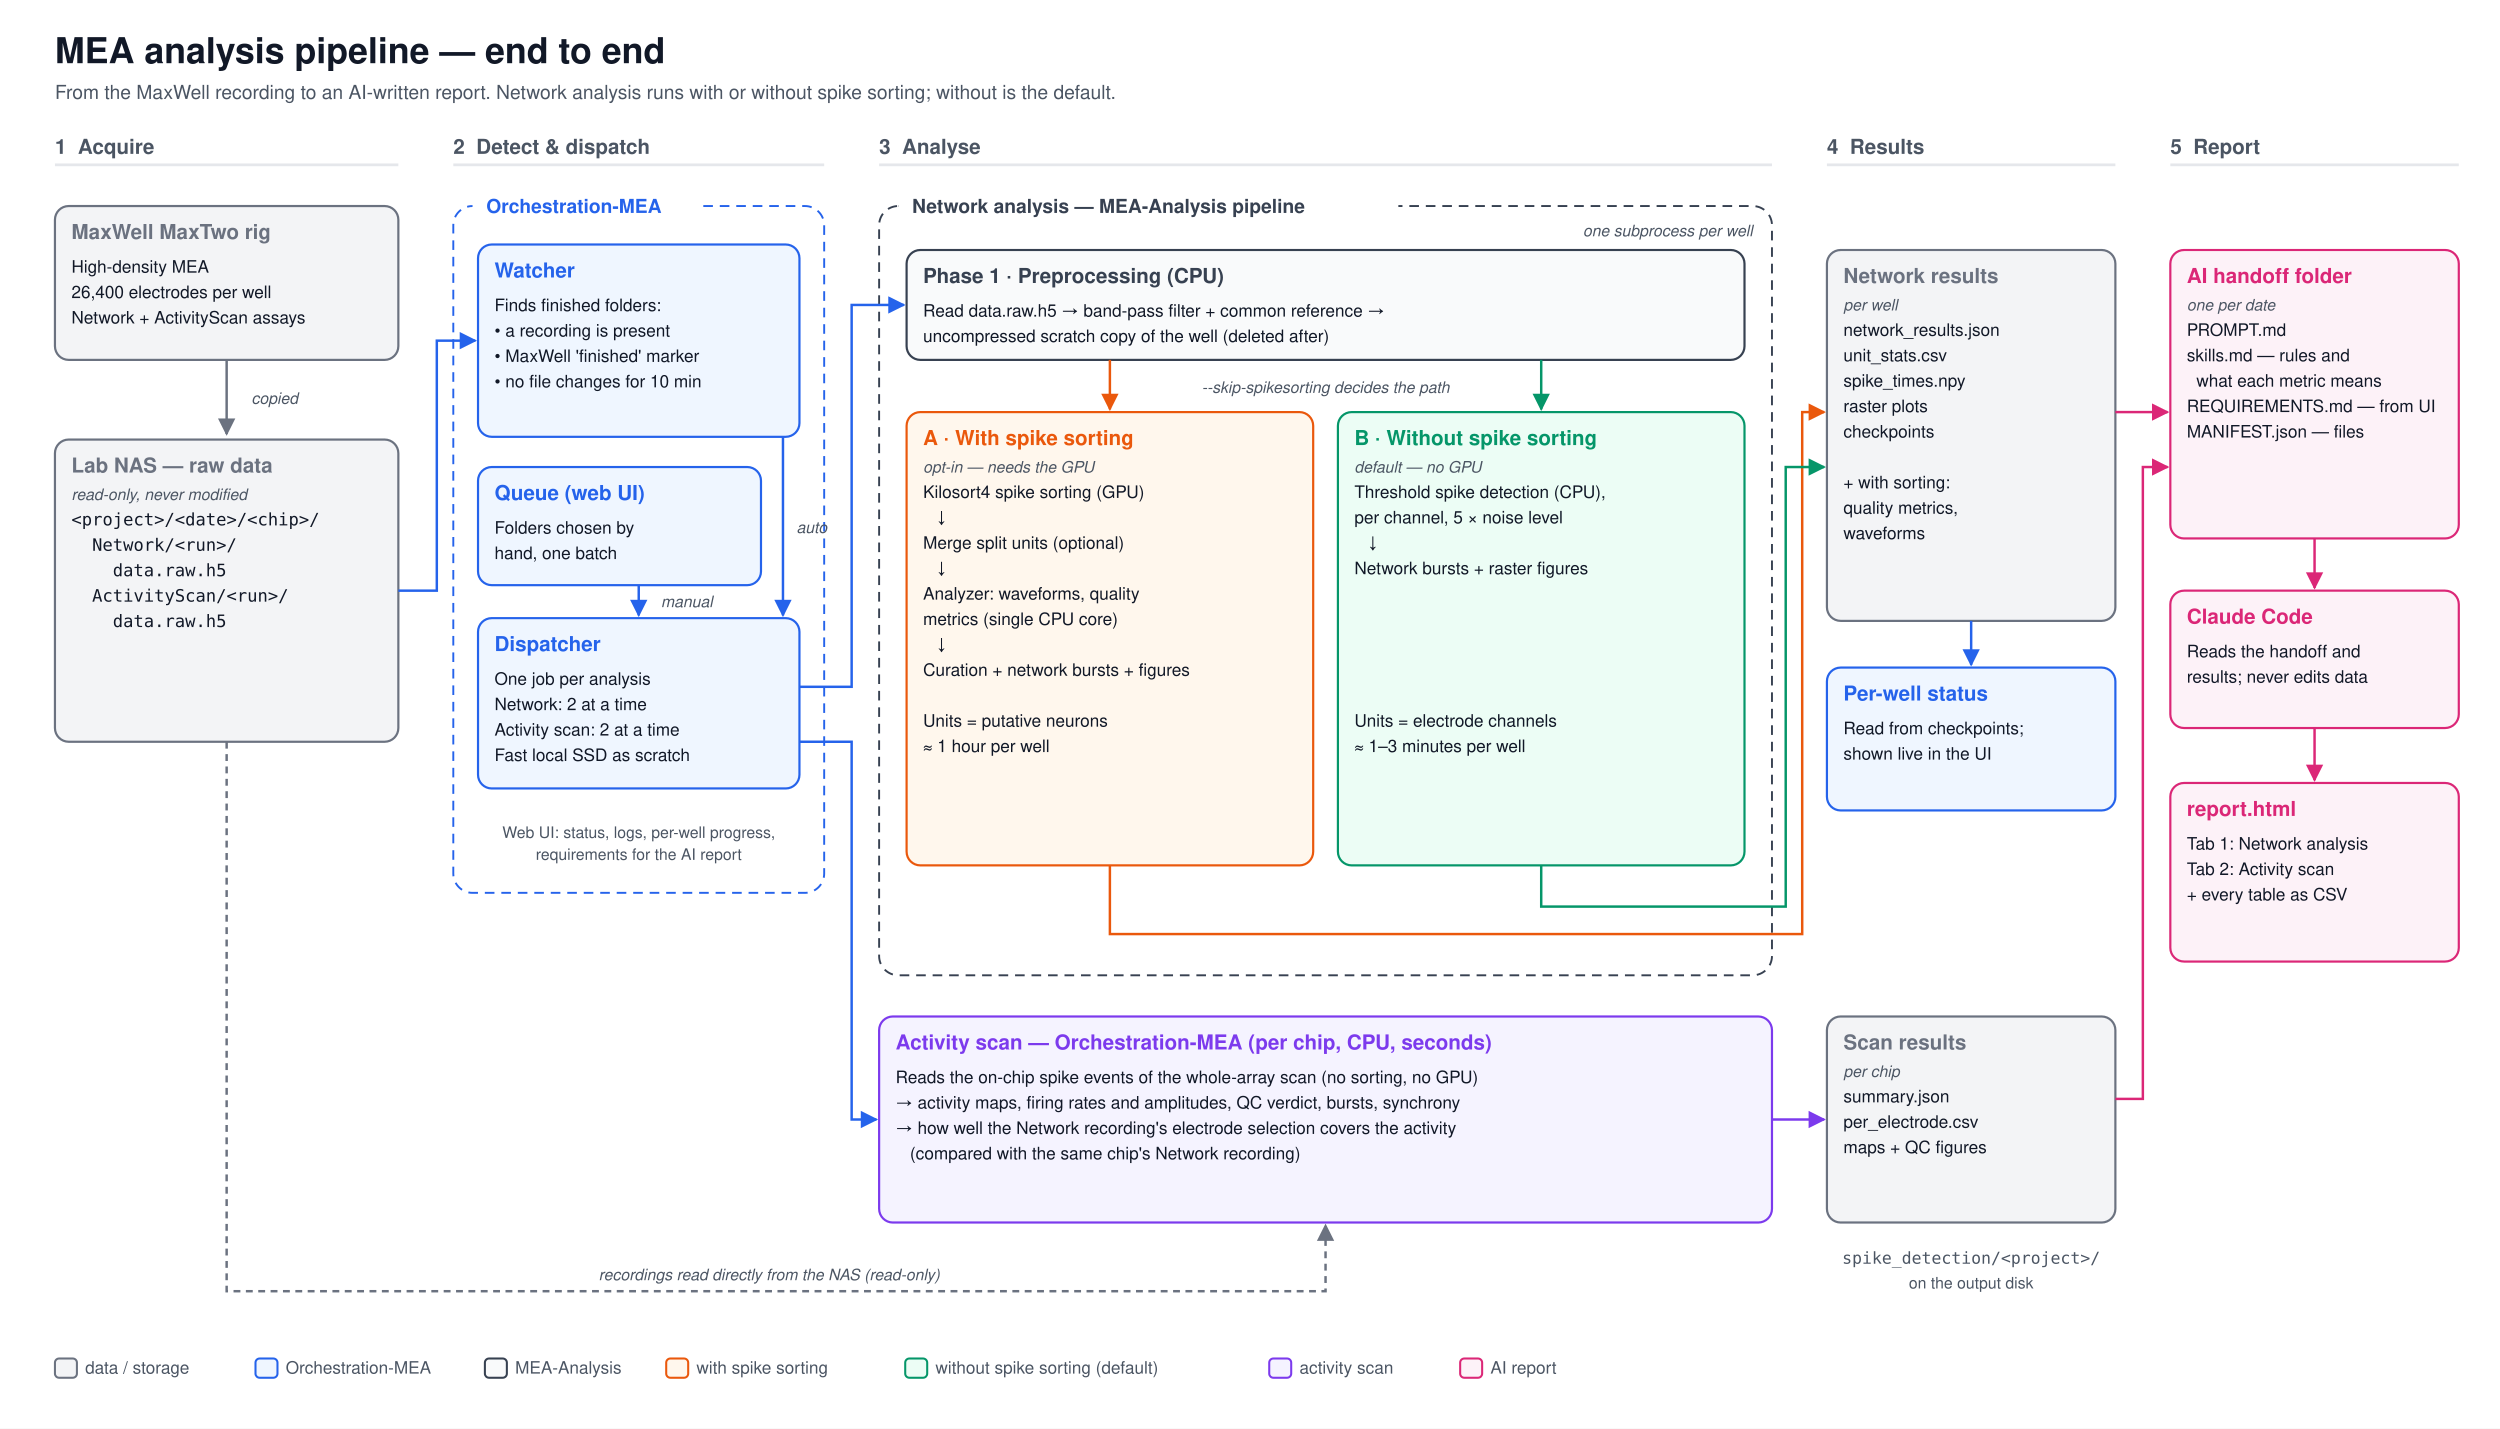
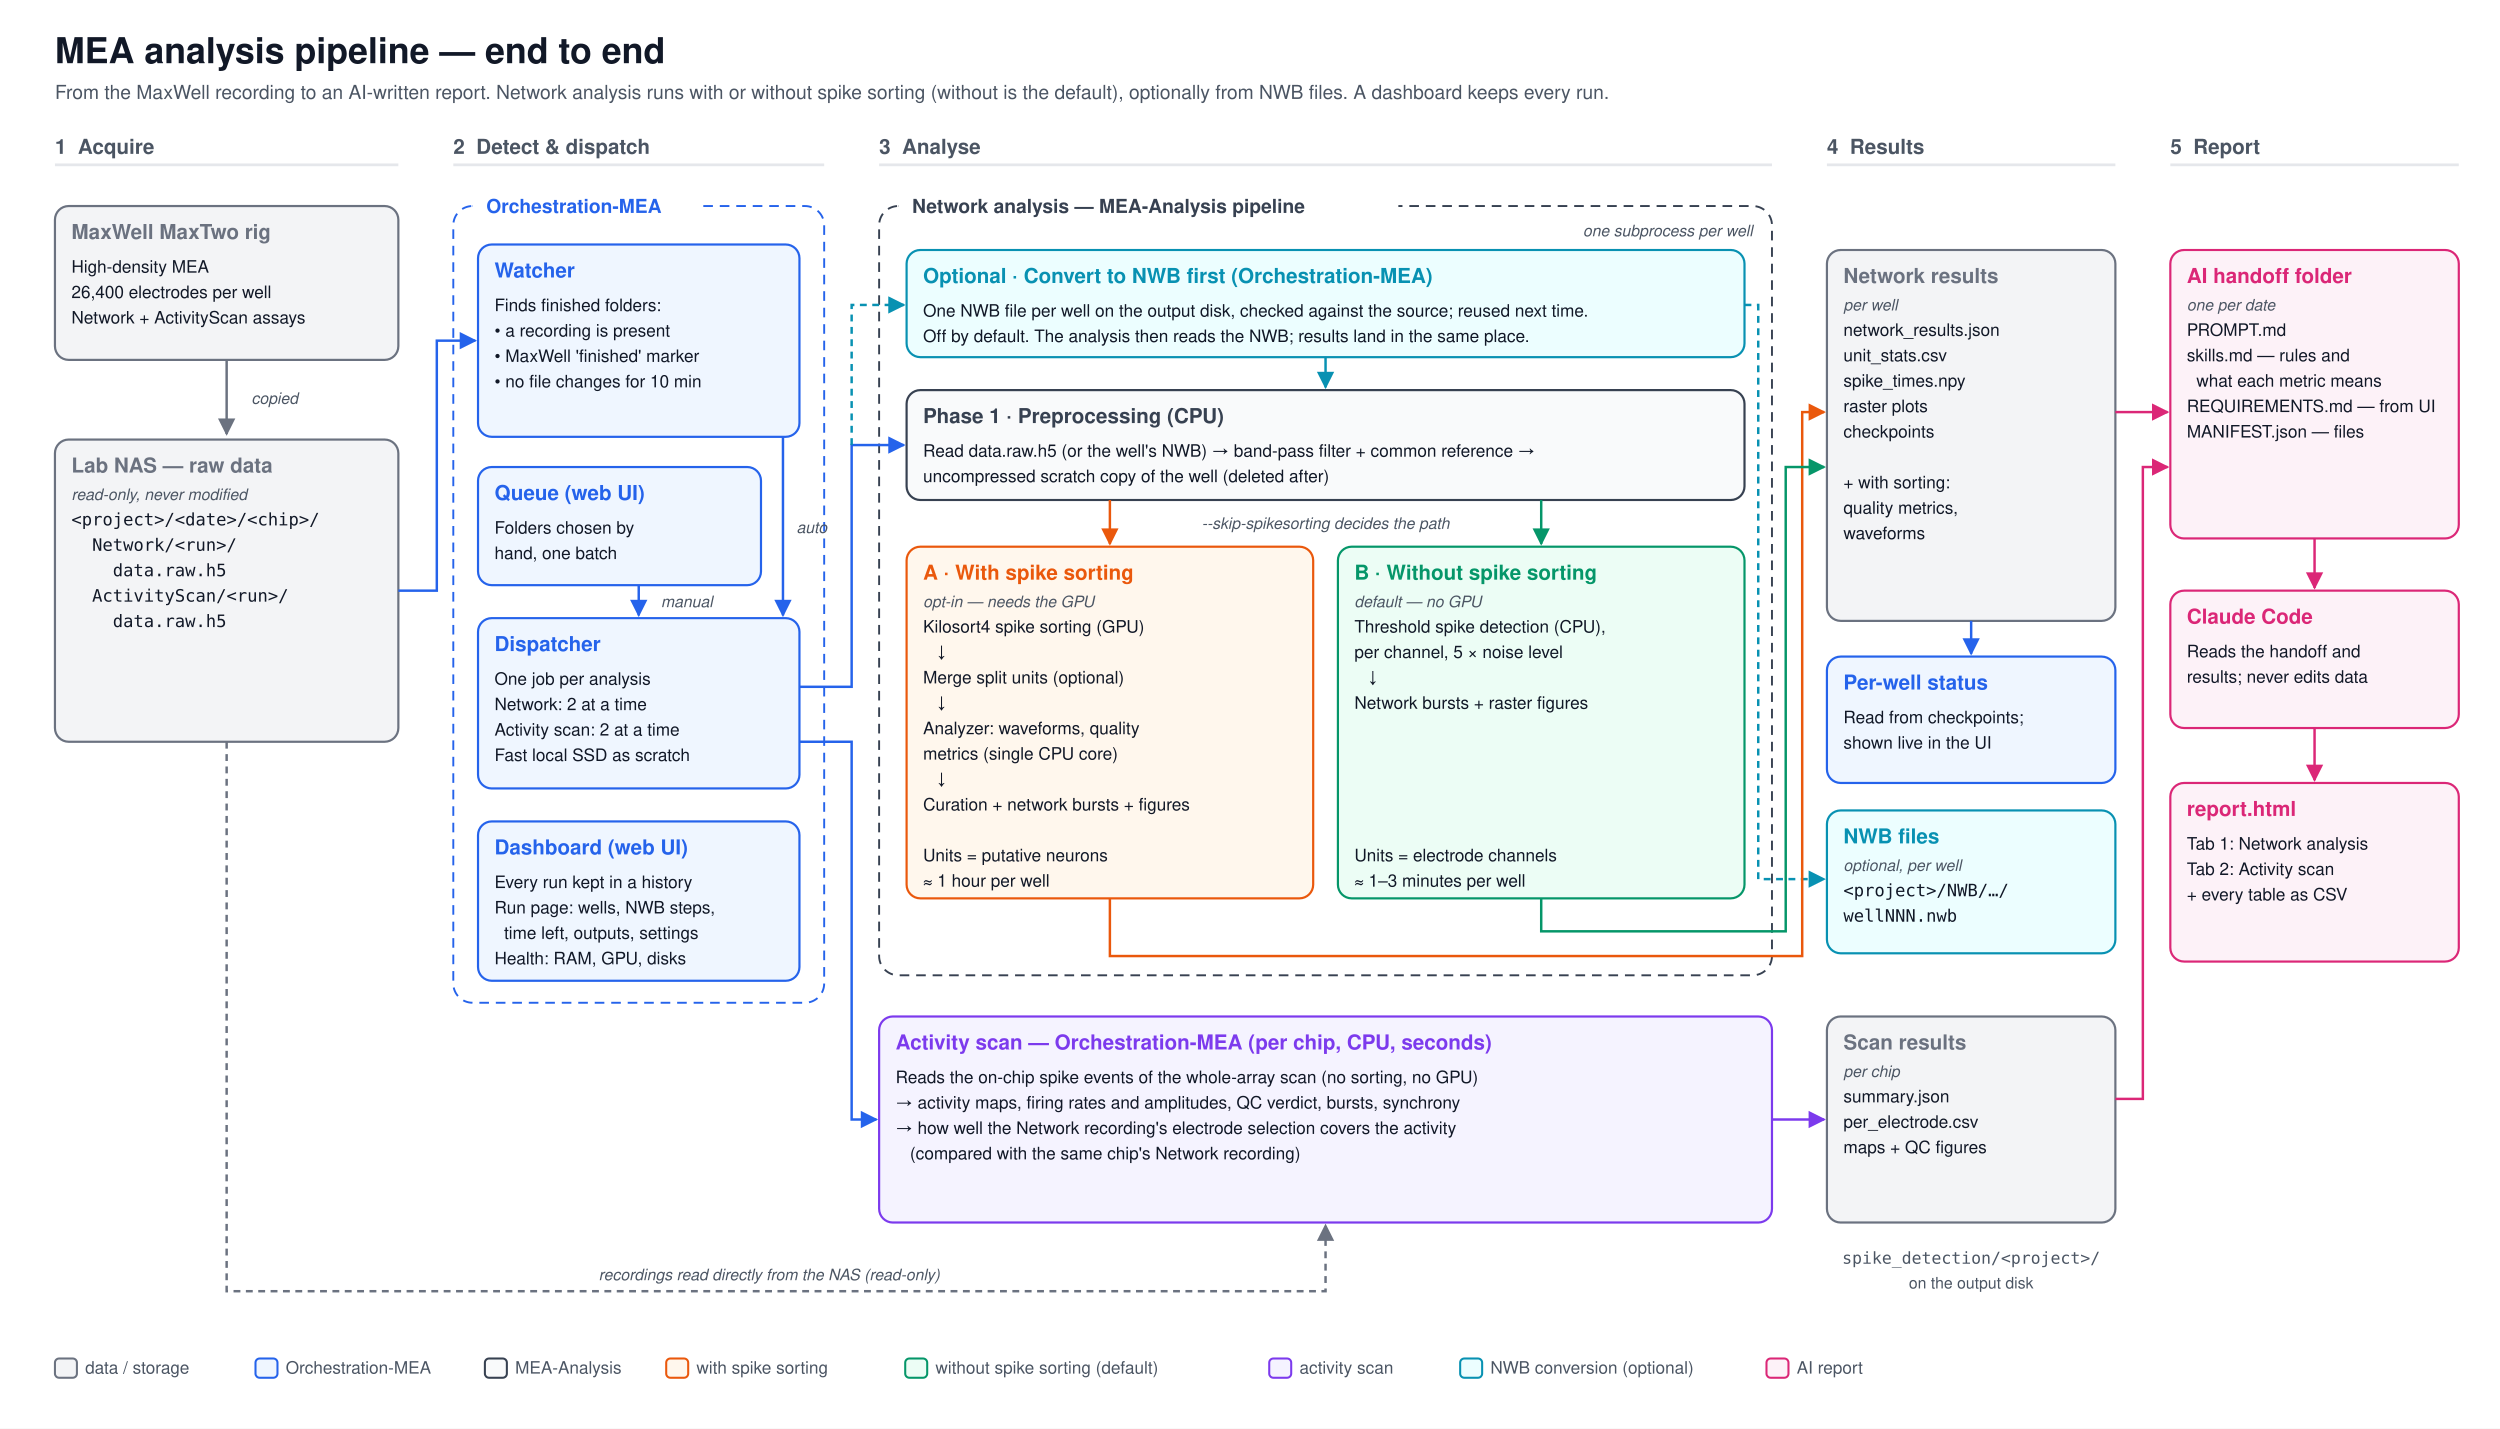
<svg xmlns="http://www.w3.org/2000/svg" width="1820" height="1040" viewBox="0 0 1820 1040">
  <defs>
    <marker id="a-059669" viewBox="0 0 10 10" refX="9" refY="5" markerWidth="7" markerHeight="7" orient="auto-start-reverse">
      <path d="M 0 0 L 10 5 L 0 10 z" fill="#059669" />
    </marker>
+     <marker id="a-0891b2" viewBox="0 0 10 10" refX="9" refY="5" markerWidth="7" markerHeight="7" orient="auto-start-reverse">
+       <path d="M 0 0 L 10 5 L 0 10 z" fill="#0891b2" />
+     </marker>
    <marker id="a-2563eb" viewBox="0 0 10 10" refX="9" refY="5" markerWidth="7" markerHeight="7" orient="auto-start-reverse">
      <path d="M 0 0 L 10 5 L 0 10 z" fill="#2563eb" />
    </marker>
    <marker id="a-6b7280" viewBox="0 0 10 10" refX="9" refY="5" markerWidth="7" markerHeight="7" orient="auto-start-reverse">
      <path d="M 0 0 L 10 5 L 0 10 z" fill="#6b7280" />
    </marker>
    <marker id="a-7c3aed" viewBox="0 0 10 10" refX="9" refY="5" markerWidth="7" markerHeight="7" orient="auto-start-reverse">
      <path d="M 0 0 L 10 5 L 0 10 z" fill="#7c3aed" />
    </marker>
    <marker id="a-db2777" viewBox="0 0 10 10" refX="9" refY="5" markerWidth="7" markerHeight="7" orient="auto-start-reverse">
      <path d="M 0 0 L 10 5 L 0 10 z" fill="#db2777" />
    </marker>
    <marker id="a-ea580c" viewBox="0 0 10 10" refX="9" refY="5" markerWidth="7" markerHeight="7" orient="auto-start-reverse">
      <path d="M 0 0 L 10 5 L 0 10 z" fill="#ea580c" />
    </marker>
  </defs>
  <rect width="100%" height="100%" fill="#ffffff" />
  <text xml:space="preserve" x="40" y="46" font-family="Helvetica, Arial, 'DejaVu Sans', sans-serif" font-size="26" font-weight="700" fill="#111827" text-anchor="start">MEA analysis pipeline — end to end</text>
-   <text xml:space="preserve" x="40" y="72" font-family="Helvetica, Arial, 'DejaVu Sans', sans-serif" font-size="14" font-weight="400" fill="#4b5563" text-anchor="start">From the MaxWell recording to an AI-written report. Network analysis runs with or without spike sorting; without is the default.</text>
+   <text xml:space="preserve" x="40" y="72" font-family="Helvetica, Arial, 'DejaVu Sans', sans-serif" font-size="14" font-weight="400" fill="#4b5563" text-anchor="start">From the MaxWell recording to an AI-written report. Network analysis runs with or without spike sorting (without is the default), optionally from NWB files. A dashboard keeps every run.</text>
  <text xml:space="preserve" x="40" y="112" font-family="Helvetica, Arial, 'DejaVu Sans', sans-serif" font-size="15" font-weight="700" fill="#4b5563" text-anchor="start">1  Acquire</text>
  <line x1="40" y1="120" x2="290" y2="120" stroke="#e5e7eb" stroke-width="2" />
  <text xml:space="preserve" x="330" y="112" font-family="Helvetica, Arial, 'DejaVu Sans', sans-serif" font-size="15" font-weight="700" fill="#4b5563" text-anchor="start">2  Detect &amp; dispatch</text>
  <line x1="330" y1="120" x2="600" y2="120" stroke="#e5e7eb" stroke-width="2" />
  <text xml:space="preserve" x="640" y="112" font-family="Helvetica, Arial, 'DejaVu Sans', sans-serif" font-size="15" font-weight="700" fill="#4b5563" text-anchor="start">3  Analyse</text>
  <line x1="640" y1="120" x2="1290" y2="120" stroke="#e5e7eb" stroke-width="2" />
  <text xml:space="preserve" x="1330" y="112" font-family="Helvetica, Arial, 'DejaVu Sans', sans-serif" font-size="15" font-weight="700" fill="#4b5563" text-anchor="start">4  Results</text>
  <line x1="1330" y1="120" x2="1540" y2="120" stroke="#e5e7eb" stroke-width="2" />
  <text xml:space="preserve" x="1580" y="112" font-family="Helvetica, Arial, 'DejaVu Sans', sans-serif" font-size="15" font-weight="700" fill="#4b5563" text-anchor="start">5  Report</text>
  <line x1="1580" y1="120" x2="1790" y2="120" stroke="#e5e7eb" stroke-width="2" />
  <rect x="40" y="150" width="250" height="112" rx="10" fill="#f3f4f6" stroke="#6b7280" stroke-width="1.6" />
  <text xml:space="preserve" x="52" y="174" font-family="Helvetica, Arial, 'DejaVu Sans', sans-serif" font-size="15" font-weight="700" fill="#6b7280" text-anchor="start">MaxWell MaxTwo rig</text>
  <text xml:space="preserve" x="52" y="198.5" font-family="Helvetica, Arial, 'DejaVu Sans', sans-serif" font-size="12.5" font-weight="400" fill="#111827" text-anchor="start">High-density MEA</text>
  <text xml:space="preserve" x="52" y="217.0" font-family="Helvetica, Arial, 'DejaVu Sans', sans-serif" font-size="12.5" font-weight="400" fill="#111827" text-anchor="start">26,400 electrodes per well</text>
  <text xml:space="preserve" x="52" y="235.5" font-family="Helvetica, Arial, 'DejaVu Sans', sans-serif" font-size="12.5" font-weight="400" fill="#111827" text-anchor="start">Network + ActivityScan assays</text>
  <rect x="40" y="320" width="250" height="220" rx="10" fill="#f3f4f6" stroke="#6b7280" stroke-width="1.6" />
  <text xml:space="preserve" x="52" y="344" font-family="Helvetica, Arial, 'DejaVu Sans', sans-serif" font-size="15" font-weight="700" fill="#6b7280" text-anchor="start">Lab NAS — raw data</text>
  <text xml:space="preserve" x="52" y="364" font-family="Helvetica, Arial, 'DejaVu Sans', sans-serif" font-size="11.5" font-weight="400" fill="#4b5563" text-anchor="start" font-style="italic">read-only, never modified</text>
  <text xml:space="preserve" x="52" y="382.5" font-family="'DejaVu Sans Mono', Menlo, Consolas, monospace" font-size="12.5" font-weight="400" fill="#111827" text-anchor="start">&lt;project&gt;/&lt;date&gt;/&lt;chip&gt;/</text>
  <text xml:space="preserve" x="52" y="401.0" font-family="'DejaVu Sans Mono', Menlo, Consolas, monospace" font-size="12.5" font-weight="400" fill="#111827" text-anchor="start">  Network/&lt;run&gt;/</text>
  <text xml:space="preserve" x="52" y="419.5" font-family="'DejaVu Sans Mono', Menlo, Consolas, monospace" font-size="12.5" font-weight="400" fill="#111827" text-anchor="start">    data.raw.h5</text>
  <text xml:space="preserve" x="52" y="438.0" font-family="'DejaVu Sans Mono', Menlo, Consolas, monospace" font-size="12.5" font-weight="400" fill="#111827" text-anchor="start">  ActivityScan/&lt;run&gt;/</text>
  <text xml:space="preserve" x="52" y="456.5" font-family="'DejaVu Sans Mono', Menlo, Consolas, monospace" font-size="12.5" font-weight="400" fill="#111827" text-anchor="start">    data.raw.h5</text>
  <path d="M 165 262 L 165 316" fill="none" stroke="#6b7280" stroke-width="1.8" marker-end="url(#a-6b7280)" />
  <text xml:space="preserve" x="200" y="294" font-family="Helvetica, Arial, 'DejaVu Sans', sans-serif" font-size="11.5" font-weight="400" fill="#4b5563" text-anchor="middle" font-style="italic">copied</text>
-   <rect x="330" y="150" width="270" height="500" rx="14" fill="none" stroke="#2563eb" stroke-width="1.4" stroke-dasharray="7 5" />
+   <rect x="330" y="150" width="270" height="580" rx="14" fill="none" stroke="#2563eb" stroke-width="1.4" stroke-dasharray="7 5" />
  <rect x="344" y="139" width="166.2" height="22" rx="6" fill="#ffffff" />
  <text xml:space="preserve" x="354" y="155" font-family="Helvetica, Arial, 'DejaVu Sans', sans-serif" font-size="14" font-weight="700" fill="#2563eb" text-anchor="start">Orchestration-MEA</text>
  <rect x="348" y="178" width="234" height="140" rx="10" fill="#eff6ff" stroke="#2563eb" stroke-width="1.6" />
  <text xml:space="preserve" x="360" y="202" font-family="Helvetica, Arial, 'DejaVu Sans', sans-serif" font-size="15" font-weight="700" fill="#2563eb" text-anchor="start">Watcher</text>
  <text xml:space="preserve" x="360" y="226.5" font-family="Helvetica, Arial, 'DejaVu Sans', sans-serif" font-size="12.5" font-weight="400" fill="#111827" text-anchor="start">Finds finished folders:</text>
  <text xml:space="preserve" x="360" y="245.0" font-family="Helvetica, Arial, 'DejaVu Sans', sans-serif" font-size="12.5" font-weight="400" fill="#111827" text-anchor="start">• a recording is present</text>
  <text xml:space="preserve" x="360" y="263.5" font-family="Helvetica, Arial, 'DejaVu Sans', sans-serif" font-size="12.5" font-weight="400" fill="#111827" text-anchor="start">• MaxWell 'finished' marker</text>
  <text xml:space="preserve" x="360" y="282.0" font-family="Helvetica, Arial, 'DejaVu Sans', sans-serif" font-size="12.5" font-weight="400" fill="#111827" text-anchor="start">• no file changes for 10 min</text>
  <rect x="348" y="340" width="206" height="86" rx="10" fill="#eff6ff" stroke="#2563eb" stroke-width="1.6" />
  <text xml:space="preserve" x="360" y="364" font-family="Helvetica, Arial, 'DejaVu Sans', sans-serif" font-size="15" font-weight="700" fill="#2563eb" text-anchor="start">Queue (web UI)</text>
  <text xml:space="preserve" x="360" y="388.5" font-family="Helvetica, Arial, 'DejaVu Sans', sans-serif" font-size="12.5" font-weight="400" fill="#111827" text-anchor="start">Folders chosen by</text>
  <text xml:space="preserve" x="360" y="407.0" font-family="Helvetica, Arial, 'DejaVu Sans', sans-serif" font-size="12.5" font-weight="400" fill="#111827" text-anchor="start">hand, one batch</text>
  <rect x="348" y="450" width="234" height="124" rx="10" fill="#eff6ff" stroke="#2563eb" stroke-width="1.6" />
  <text xml:space="preserve" x="360" y="474" font-family="Helvetica, Arial, 'DejaVu Sans', sans-serif" font-size="15" font-weight="700" fill="#2563eb" text-anchor="start">Dispatcher</text>
  <text xml:space="preserve" x="360" y="498.5" font-family="Helvetica, Arial, 'DejaVu Sans', sans-serif" font-size="12.5" font-weight="400" fill="#111827" text-anchor="start">One job per analysis</text>
  <text xml:space="preserve" x="360" y="517.0" font-family="Helvetica, Arial, 'DejaVu Sans', sans-serif" font-size="12.5" font-weight="400" fill="#111827" text-anchor="start">Network: 2 at a time</text>
  <text xml:space="preserve" x="360" y="535.5" font-family="Helvetica, Arial, 'DejaVu Sans', sans-serif" font-size="12.5" font-weight="400" fill="#111827" text-anchor="start">Activity scan: 2 at a time</text>
  <text xml:space="preserve" x="360" y="554.0" font-family="Helvetica, Arial, 'DejaVu Sans', sans-serif" font-size="12.5" font-weight="400" fill="#111827" text-anchor="start">Fast local SSD as scratch</text>
  <path d="M 290 430 L 318 430 L 318 248 L 346 248" fill="none" stroke="#2563eb" stroke-width="1.8" marker-end="url(#a-2563eb)" />
  <path d="M 570 318 L 570 448" fill="none" stroke="#2563eb" stroke-width="1.8" marker-end="url(#a-2563eb)" />
  <text xml:space="preserve" x="591" y="388" font-family="Helvetica, Arial, 'DejaVu Sans', sans-serif" font-size="11.5" font-weight="400" fill="#4b5563" text-anchor="middle" font-style="italic">auto</text>
  <path d="M 465 426 L 465 448" fill="none" stroke="#2563eb" stroke-width="1.8" marker-end="url(#a-2563eb)" />
  <text xml:space="preserve" x="500" y="442" font-family="Helvetica, Arial, 'DejaVu Sans', sans-serif" font-size="11.5" font-weight="400" fill="#4b5563" text-anchor="middle" font-style="italic">manual</text>
-   <text xml:space="preserve" x="465" y="610" font-family="Helvetica, Arial, 'DejaVu Sans', sans-serif" font-size="11.5" font-weight="400" fill="#4b5563" text-anchor="middle">Web UI: status, logs, per-well progress,</text>
-   <text xml:space="preserve" x="465" y="626" font-family="Helvetica, Arial, 'DejaVu Sans', sans-serif" font-size="11.5" font-weight="400" fill="#4b5563" text-anchor="middle">requirements for the AI report</text>
+   <rect x="348" y="598" width="234" height="116" rx="10" fill="#eff6ff" stroke="#2563eb" stroke-width="1.6" />
+   <text xml:space="preserve" x="360" y="622" font-family="Helvetica, Arial, 'DejaVu Sans', sans-serif" font-size="15" font-weight="700" fill="#2563eb" text-anchor="start">Dashboard (web UI)</text>
+   <text xml:space="preserve" x="360" y="646.5" font-family="Helvetica, Arial, 'DejaVu Sans', sans-serif" font-size="12.5" font-weight="400" fill="#111827" text-anchor="start">Every run kept in a history</text>
+   <text xml:space="preserve" x="360" y="665.0" font-family="Helvetica, Arial, 'DejaVu Sans', sans-serif" font-size="12.5" font-weight="400" fill="#111827" text-anchor="start">Run page: wells, NWB steps,</text>
+   <text xml:space="preserve" x="360" y="683.5" font-family="Helvetica, Arial, 'DejaVu Sans', sans-serif" font-size="12.5" font-weight="400" fill="#111827" text-anchor="start">  time left, outputs, settings</text>
+   <text xml:space="preserve" x="360" y="702.0" font-family="Helvetica, Arial, 'DejaVu Sans', sans-serif" font-size="12.5" font-weight="400" fill="#111827" text-anchor="start">Health: RAM, GPU, disks</text>
  <rect x="640" y="150" width="650" height="560" rx="14" fill="none" stroke="#374151" stroke-width="1.4" stroke-dasharray="7 5" />
  <rect x="654" y="139" width="364.0" height="22" rx="6" fill="#ffffff" />
  <text xml:space="preserve" x="664" y="155" font-family="Helvetica, Arial, 'DejaVu Sans', sans-serif" font-size="14" font-weight="700" fill="#374151" text-anchor="start">Network analysis — MEA-Analysis pipeline</text>
  <text xml:space="preserve" x="1276" y="172" font-family="Helvetica, Arial, 'DejaVu Sans', sans-serif" font-size="11.5" font-weight="400" fill="#4b5563" text-anchor="end" font-style="italic">one subprocess per well</text>
-   <rect x="660" y="182" width="610" height="80" rx="10" fill="#f9fafb" stroke="#374151" stroke-width="1.6" />
-   <text xml:space="preserve" x="672" y="206" font-family="Helvetica, Arial, 'DejaVu Sans', sans-serif" font-size="15" font-weight="700" fill="#374151" text-anchor="start">Phase 1 · Preprocessing (CPU)</text>
-   <text xml:space="preserve" x="672" y="230.5" font-family="Helvetica, Arial, 'DejaVu Sans', sans-serif" font-size="12.5" font-weight="400" fill="#111827" text-anchor="start">Read data.raw.h5 → band-pass filter + common reference →</text>
-   <text xml:space="preserve" x="672" y="249.0" font-family="Helvetica, Arial, 'DejaVu Sans', sans-serif" font-size="12.5" font-weight="400" fill="#111827" text-anchor="start">uncompressed scratch copy of the well (deleted after)</text>
-   <rect x="660" y="300" width="296" height="330" rx="10" fill="#fff7ed" stroke="#ea580c" stroke-width="1.6" />
-   <text xml:space="preserve" x="672" y="324" font-family="Helvetica, Arial, 'DejaVu Sans', sans-serif" font-size="15" font-weight="700" fill="#ea580c" text-anchor="start">A · With spike sorting</text>
-   <text xml:space="preserve" x="672" y="344" font-family="Helvetica, Arial, 'DejaVu Sans', sans-serif" font-size="11.5" font-weight="400" fill="#4b5563" text-anchor="start" font-style="italic">opt-in — needs the GPU</text>
-   <text xml:space="preserve" x="672" y="362.5" font-family="Helvetica, Arial, 'DejaVu Sans', sans-serif" font-size="12.5" font-weight="400" fill="#111827" text-anchor="start">Kilosort4 spike sorting (GPU)</text>
-   <text xml:space="preserve" x="672" y="381.0" font-family="Helvetica, Arial, 'DejaVu Sans', sans-serif" font-size="12.5" font-weight="400" fill="#111827" text-anchor="start">   ↓</text>
-   <text xml:space="preserve" x="672" y="399.5" font-family="Helvetica, Arial, 'DejaVu Sans', sans-serif" font-size="12.5" font-weight="400" fill="#111827" text-anchor="start">Merge split units (optional)</text>
-   <text xml:space="preserve" x="672" y="418.0" font-family="Helvetica, Arial, 'DejaVu Sans', sans-serif" font-size="12.5" font-weight="400" fill="#111827" text-anchor="start">   ↓</text>
-   <text xml:space="preserve" x="672" y="436.5" font-family="Helvetica, Arial, 'DejaVu Sans', sans-serif" font-size="12.5" font-weight="400" fill="#111827" text-anchor="start">Analyzer: waveforms, quality</text>
-   <text xml:space="preserve" x="672" y="455.0" font-family="Helvetica, Arial, 'DejaVu Sans', sans-serif" font-size="12.5" font-weight="400" fill="#111827" text-anchor="start">metrics (single CPU core)</text>
-   <text xml:space="preserve" x="672" y="473.5" font-family="Helvetica, Arial, 'DejaVu Sans', sans-serif" font-size="12.5" font-weight="400" fill="#111827" text-anchor="start">   ↓</text>
-   <text xml:space="preserve" x="672" y="492.0" font-family="Helvetica, Arial, 'DejaVu Sans', sans-serif" font-size="12.5" font-weight="400" fill="#111827" text-anchor="start">Curation + network bursts + figures</text>
-   <text xml:space="preserve" x="672" y="510.5" font-family="Helvetica, Arial, 'DejaVu Sans', sans-serif" font-size="12.5" font-weight="400" fill="#111827" text-anchor="start" />
-   <text xml:space="preserve" x="672" y="529.0" font-family="Helvetica, Arial, 'DejaVu Sans', sans-serif" font-size="12.5" font-weight="400" fill="#111827" text-anchor="start">Units = putative neurons</text>
-   <text xml:space="preserve" x="672" y="547.5" font-family="Helvetica, Arial, 'DejaVu Sans', sans-serif" font-size="12.5" font-weight="400" fill="#111827" text-anchor="start">≈ 1 hour per well</text>
-   <rect x="974" y="300" width="296" height="330" rx="10" fill="#ecfdf5" stroke="#059669" stroke-width="1.6" />
-   <text xml:space="preserve" x="986" y="324" font-family="Helvetica, Arial, 'DejaVu Sans', sans-serif" font-size="15" font-weight="700" fill="#059669" text-anchor="start">B · Without spike sorting</text>
-   <text xml:space="preserve" x="986" y="344" font-family="Helvetica, Arial, 'DejaVu Sans', sans-serif" font-size="11.5" font-weight="400" fill="#4b5563" text-anchor="start" font-style="italic">default — no GPU</text>
-   <text xml:space="preserve" x="986" y="362.5" font-family="Helvetica, Arial, 'DejaVu Sans', sans-serif" font-size="12.5" font-weight="400" fill="#111827" text-anchor="start">Threshold spike detection (CPU),</text>
-   <text xml:space="preserve" x="986" y="381.0" font-family="Helvetica, Arial, 'DejaVu Sans', sans-serif" font-size="12.5" font-weight="400" fill="#111827" text-anchor="start">per channel, 5 × noise level</text>
-   <text xml:space="preserve" x="986" y="399.5" font-family="Helvetica, Arial, 'DejaVu Sans', sans-serif" font-size="12.5" font-weight="400" fill="#111827" text-anchor="start">   ↓</text>
-   <text xml:space="preserve" x="986" y="418.0" font-family="Helvetica, Arial, 'DejaVu Sans', sans-serif" font-size="12.5" font-weight="400" fill="#111827" text-anchor="start">Network bursts + raster figures</text>
-   <text xml:space="preserve" x="986" y="436.5" font-family="Helvetica, Arial, 'DejaVu Sans', sans-serif" font-size="12.5" font-weight="400" fill="#111827" text-anchor="start" />
-   <text xml:space="preserve" x="986" y="455.0" font-family="Helvetica, Arial, 'DejaVu Sans', sans-serif" font-size="12.5" font-weight="400" fill="#111827" text-anchor="start" />
-   <text xml:space="preserve" x="986" y="473.5" font-family="Helvetica, Arial, 'DejaVu Sans', sans-serif" font-size="12.5" font-weight="400" fill="#111827" text-anchor="start" />
-   <text xml:space="preserve" x="986" y="492.0" font-family="Helvetica, Arial, 'DejaVu Sans', sans-serif" font-size="12.5" font-weight="400" fill="#111827" text-anchor="start" />
-   <text xml:space="preserve" x="986" y="510.5" font-family="Helvetica, Arial, 'DejaVu Sans', sans-serif" font-size="12.5" font-weight="400" fill="#111827" text-anchor="start" />
-   <text xml:space="preserve" x="986" y="529.0" font-family="Helvetica, Arial, 'DejaVu Sans', sans-serif" font-size="12.5" font-weight="400" fill="#111827" text-anchor="start">Units = electrode channels</text>
-   <text xml:space="preserve" x="986" y="547.5" font-family="Helvetica, Arial, 'DejaVu Sans', sans-serif" font-size="12.5" font-weight="400" fill="#111827" text-anchor="start">≈ 1–3 minutes per well</text>
-   <path d="M 808 262 L 808 298" fill="none" stroke="#ea580c" stroke-width="1.8" marker-end="url(#a-ea580c)" />
-   <path d="M 1122 262 L 1122 298" fill="none" stroke="#059669" stroke-width="1.8" marker-end="url(#a-059669)" />
-   <text xml:space="preserve" x="965" y="286" font-family="Helvetica, Arial, 'DejaVu Sans', sans-serif" font-size="11.5" font-weight="400" fill="#4b5563" text-anchor="middle" font-style="italic">--skip-spikesorting decides the path</text>
+   <rect x="660" y="182" width="610" height="78" rx="10" fill="#ecfeff" stroke="#0891b2" stroke-width="1.6" />
+   <text xml:space="preserve" x="672" y="206" font-family="Helvetica, Arial, 'DejaVu Sans', sans-serif" font-size="15" font-weight="700" fill="#0891b2" text-anchor="start">Optional · Convert to NWB first (Orchestration-MEA)</text>
+   <text xml:space="preserve" x="672" y="230.5" font-family="Helvetica, Arial, 'DejaVu Sans', sans-serif" font-size="12.5" font-weight="400" fill="#111827" text-anchor="start">One NWB file per well on the output disk, checked against the source; reused next time.</text>
+   <text xml:space="preserve" x="672" y="249.0" font-family="Helvetica, Arial, 'DejaVu Sans', sans-serif" font-size="12.5" font-weight="400" fill="#111827" text-anchor="start">Off by default. The analysis then reads the NWB; results land in the same place.</text>
+   <path d="M 965 260 L 965 282" fill="none" stroke="#0891b2" stroke-width="1.8" marker-end="url(#a-0891b2)" />
+   <rect x="660" y="284" width="610" height="80" rx="10" fill="#f9fafb" stroke="#374151" stroke-width="1.6" />
+   <text xml:space="preserve" x="672" y="308" font-family="Helvetica, Arial, 'DejaVu Sans', sans-serif" font-size="15" font-weight="700" fill="#374151" text-anchor="start">Phase 1 · Preprocessing (CPU)</text>
+   <text xml:space="preserve" x="672" y="332.5" font-family="Helvetica, Arial, 'DejaVu Sans', sans-serif" font-size="12.5" font-weight="400" fill="#111827" text-anchor="start">Read data.raw.h5 (or the well's NWB) → band-pass filter + common reference →</text>
+   <text xml:space="preserve" x="672" y="351.0" font-family="Helvetica, Arial, 'DejaVu Sans', sans-serif" font-size="12.5" font-weight="400" fill="#111827" text-anchor="start">uncompressed scratch copy of the well (deleted after)</text>
+   <rect x="660" y="398" width="296" height="256" rx="10" fill="#fff7ed" stroke="#ea580c" stroke-width="1.6" />
+   <text xml:space="preserve" x="672" y="422" font-family="Helvetica, Arial, 'DejaVu Sans', sans-serif" font-size="15" font-weight="700" fill="#ea580c" text-anchor="start">A · With spike sorting</text>
+   <text xml:space="preserve" x="672" y="442" font-family="Helvetica, Arial, 'DejaVu Sans', sans-serif" font-size="11.5" font-weight="400" fill="#4b5563" text-anchor="start" font-style="italic">opt-in — needs the GPU</text>
+   <text xml:space="preserve" x="672" y="460.5" font-family="Helvetica, Arial, 'DejaVu Sans', sans-serif" font-size="12.5" font-weight="400" fill="#111827" text-anchor="start">Kilosort4 spike sorting (GPU)</text>
+   <text xml:space="preserve" x="672" y="479.0" font-family="Helvetica, Arial, 'DejaVu Sans', sans-serif" font-size="12.5" font-weight="400" fill="#111827" text-anchor="start">   ↓</text>
+   <text xml:space="preserve" x="672" y="497.5" font-family="Helvetica, Arial, 'DejaVu Sans', sans-serif" font-size="12.5" font-weight="400" fill="#111827" text-anchor="start">Merge split units (optional)</text>
+   <text xml:space="preserve" x="672" y="516.0" font-family="Helvetica, Arial, 'DejaVu Sans', sans-serif" font-size="12.5" font-weight="400" fill="#111827" text-anchor="start">   ↓</text>
+   <text xml:space="preserve" x="672" y="534.5" font-family="Helvetica, Arial, 'DejaVu Sans', sans-serif" font-size="12.5" font-weight="400" fill="#111827" text-anchor="start">Analyzer: waveforms, quality</text>
+   <text xml:space="preserve" x="672" y="553.0" font-family="Helvetica, Arial, 'DejaVu Sans', sans-serif" font-size="12.5" font-weight="400" fill="#111827" text-anchor="start">metrics (single CPU core)</text>
+   <text xml:space="preserve" x="672" y="571.5" font-family="Helvetica, Arial, 'DejaVu Sans', sans-serif" font-size="12.5" font-weight="400" fill="#111827" text-anchor="start">   ↓</text>
+   <text xml:space="preserve" x="672" y="590.0" font-family="Helvetica, Arial, 'DejaVu Sans', sans-serif" font-size="12.5" font-weight="400" fill="#111827" text-anchor="start">Curation + network bursts + figures</text>
+   <text xml:space="preserve" x="672" y="608.5" font-family="Helvetica, Arial, 'DejaVu Sans', sans-serif" font-size="12.5" font-weight="400" fill="#111827" text-anchor="start" />
+   <text xml:space="preserve" x="672" y="627.0" font-family="Helvetica, Arial, 'DejaVu Sans', sans-serif" font-size="12.5" font-weight="400" fill="#111827" text-anchor="start">Units = putative neurons</text>
+   <text xml:space="preserve" x="672" y="645.5" font-family="Helvetica, Arial, 'DejaVu Sans', sans-serif" font-size="12.5" font-weight="400" fill="#111827" text-anchor="start">≈ 1 hour per well</text>
+   <rect x="974" y="398" width="296" height="256" rx="10" fill="#ecfdf5" stroke="#059669" stroke-width="1.6" />
+   <text xml:space="preserve" x="986" y="422" font-family="Helvetica, Arial, 'DejaVu Sans', sans-serif" font-size="15" font-weight="700" fill="#059669" text-anchor="start">B · Without spike sorting</text>
+   <text xml:space="preserve" x="986" y="442" font-family="Helvetica, Arial, 'DejaVu Sans', sans-serif" font-size="11.5" font-weight="400" fill="#4b5563" text-anchor="start" font-style="italic">default — no GPU</text>
+   <text xml:space="preserve" x="986" y="460.5" font-family="Helvetica, Arial, 'DejaVu Sans', sans-serif" font-size="12.5" font-weight="400" fill="#111827" text-anchor="start">Threshold spike detection (CPU),</text>
+   <text xml:space="preserve" x="986" y="479.0" font-family="Helvetica, Arial, 'DejaVu Sans', sans-serif" font-size="12.5" font-weight="400" fill="#111827" text-anchor="start">per channel, 5 × noise level</text>
+   <text xml:space="preserve" x="986" y="497.5" font-family="Helvetica, Arial, 'DejaVu Sans', sans-serif" font-size="12.5" font-weight="400" fill="#111827" text-anchor="start">   ↓</text>
+   <text xml:space="preserve" x="986" y="516.0" font-family="Helvetica, Arial, 'DejaVu Sans', sans-serif" font-size="12.5" font-weight="400" fill="#111827" text-anchor="start">Network bursts + raster figures</text>
+   <text xml:space="preserve" x="986" y="534.5" font-family="Helvetica, Arial, 'DejaVu Sans', sans-serif" font-size="12.5" font-weight="400" fill="#111827" text-anchor="start" />
+   <text xml:space="preserve" x="986" y="553.0" font-family="Helvetica, Arial, 'DejaVu Sans', sans-serif" font-size="12.5" font-weight="400" fill="#111827" text-anchor="start" />
+   <text xml:space="preserve" x="986" y="571.5" font-family="Helvetica, Arial, 'DejaVu Sans', sans-serif" font-size="12.5" font-weight="400" fill="#111827" text-anchor="start" />
+   <text xml:space="preserve" x="986" y="590.0" font-family="Helvetica, Arial, 'DejaVu Sans', sans-serif" font-size="12.5" font-weight="400" fill="#111827" text-anchor="start" />
+   <text xml:space="preserve" x="986" y="608.5" font-family="Helvetica, Arial, 'DejaVu Sans', sans-serif" font-size="12.5" font-weight="400" fill="#111827" text-anchor="start" />
+   <text xml:space="preserve" x="986" y="627.0" font-family="Helvetica, Arial, 'DejaVu Sans', sans-serif" font-size="12.5" font-weight="400" fill="#111827" text-anchor="start">Units = electrode channels</text>
+   <text xml:space="preserve" x="986" y="645.5" font-family="Helvetica, Arial, 'DejaVu Sans', sans-serif" font-size="12.5" font-weight="400" fill="#111827" text-anchor="start">≈ 1–3 minutes per well</text>
+   <path d="M 808 364 L 808 396" fill="none" stroke="#ea580c" stroke-width="1.8" marker-end="url(#a-ea580c)" />
+   <path d="M 1122 364 L 1122 396" fill="none" stroke="#059669" stroke-width="1.8" marker-end="url(#a-059669)" />
+   <text xml:space="preserve" x="965" y="385" font-family="Helvetica, Arial, 'DejaVu Sans', sans-serif" font-size="11.5" font-weight="400" fill="#4b5563" text-anchor="middle" font-style="italic">--skip-spikesorting decides the path</text>
  <rect x="640" y="740" width="650" height="150" rx="10" fill="#f5f3ff" stroke="#7c3aed" stroke-width="1.6" />
  <text xml:space="preserve" x="652" y="764" font-family="Helvetica, Arial, 'DejaVu Sans', sans-serif" font-size="15" font-weight="700" fill="#7c3aed" text-anchor="start">Activity scan — Orchestration-MEA (per chip, CPU, seconds)</text>
  <text xml:space="preserve" x="652" y="788.5" font-family="Helvetica, Arial, 'DejaVu Sans', sans-serif" font-size="12.5" font-weight="400" fill="#111827" text-anchor="start">Reads the on-chip spike events of the whole-array scan (no sorting, no GPU)</text>
  <text xml:space="preserve" x="652" y="807.0" font-family="Helvetica, Arial, 'DejaVu Sans', sans-serif" font-size="12.5" font-weight="400" fill="#111827" text-anchor="start">→ activity maps, firing rates and amplitudes, QC verdict, bursts, synchrony</text>
  <text xml:space="preserve" x="652" y="825.5" font-family="Helvetica, Arial, 'DejaVu Sans', sans-serif" font-size="12.5" font-weight="400" fill="#111827" text-anchor="start">→ how well the Network recording's electrode selection covers the activity</text>
  <text xml:space="preserve" x="652" y="844.0" font-family="Helvetica, Arial, 'DejaVu Sans', sans-serif" font-size="12.5" font-weight="400" fill="#111827" text-anchor="start">   (compared with the same chip's Network recording)</text>
-   <path d="M 582 500 L 620 500 L 620 222 L 658 222" fill="none" stroke="#2563eb" stroke-width="1.8" marker-end="url(#a-2563eb)" />
+   <path d="M 582 500 L 620 500 L 620 324 L 658 324" fill="none" stroke="#2563eb" stroke-width="1.8" marker-end="url(#a-2563eb)" />
+   <path d="M 620 324 L 620 222 L 658 222" fill="none" stroke="#0891b2" stroke-width="1.8" stroke-dasharray="5 4" marker-end="url(#a-0891b2)" />
  <path d="M 582 540 L 620 540 L 620 815 L 638 815" fill="none" stroke="#2563eb" stroke-width="1.8" marker-end="url(#a-2563eb)" />
  <path d="M 165 540 L 165 940 L 965 940 L 965 892" fill="none" stroke="#6b7280" stroke-width="1.8" stroke-dasharray="5 4" marker-end="url(#a-6b7280)" />
  <text xml:space="preserve" x="560" y="932" font-family="Helvetica, Arial, 'DejaVu Sans', sans-serif" font-size="11.5" font-weight="400" fill="#4b5563" text-anchor="middle" font-style="italic">recordings read directly from the NAS (read-only)</text>
  <rect x="1330" y="182" width="210" height="270" rx="10" fill="#f3f4f6" stroke="#6b7280" stroke-width="1.6" />
  <text xml:space="preserve" x="1342" y="206" font-family="Helvetica, Arial, 'DejaVu Sans', sans-serif" font-size="15" font-weight="700" fill="#6b7280" text-anchor="start">Network results</text>
  <text xml:space="preserve" x="1342" y="226" font-family="Helvetica, Arial, 'DejaVu Sans', sans-serif" font-size="11.5" font-weight="400" fill="#4b5563" text-anchor="start" font-style="italic">per well</text>
  <text xml:space="preserve" x="1342" y="244.5" font-family="Helvetica, Arial, 'DejaVu Sans', sans-serif" font-size="12.5" font-weight="400" fill="#111827" text-anchor="start">network_results.json</text>
  <text xml:space="preserve" x="1342" y="263.0" font-family="Helvetica, Arial, 'DejaVu Sans', sans-serif" font-size="12.5" font-weight="400" fill="#111827" text-anchor="start">unit_stats.csv</text>
  <text xml:space="preserve" x="1342" y="281.5" font-family="Helvetica, Arial, 'DejaVu Sans', sans-serif" font-size="12.5" font-weight="400" fill="#111827" text-anchor="start">spike_times.npy</text>
  <text xml:space="preserve" x="1342" y="300.0" font-family="Helvetica, Arial, 'DejaVu Sans', sans-serif" font-size="12.5" font-weight="400" fill="#111827" text-anchor="start">raster plots</text>
  <text xml:space="preserve" x="1342" y="318.5" font-family="Helvetica, Arial, 'DejaVu Sans', sans-serif" font-size="12.5" font-weight="400" fill="#111827" text-anchor="start">checkpoints</text>
  <text xml:space="preserve" x="1342" y="337.0" font-family="Helvetica, Arial, 'DejaVu Sans', sans-serif" font-size="12.5" font-weight="400" fill="#111827" text-anchor="start" />
  <text xml:space="preserve" x="1342" y="355.5" font-family="Helvetica, Arial, 'DejaVu Sans', sans-serif" font-size="12.5" font-weight="400" fill="#111827" text-anchor="start">+ with sorting:</text>
  <text xml:space="preserve" x="1342" y="374.0" font-family="Helvetica, Arial, 'DejaVu Sans', sans-serif" font-size="12.5" font-weight="400" fill="#111827" text-anchor="start">quality metrics,</text>
  <text xml:space="preserve" x="1342" y="392.5" font-family="Helvetica, Arial, 'DejaVu Sans', sans-serif" font-size="12.5" font-weight="400" fill="#111827" text-anchor="start">waveforms</text>
-   <rect x="1330" y="486" width="210" height="104" rx="10" fill="#eff6ff" stroke="#2563eb" stroke-width="1.6" />
-   <text xml:space="preserve" x="1342" y="510" font-family="Helvetica, Arial, 'DejaVu Sans', sans-serif" font-size="15" font-weight="700" fill="#2563eb" text-anchor="start">Per-well status</text>
-   <text xml:space="preserve" x="1342" y="534.5" font-family="Helvetica, Arial, 'DejaVu Sans', sans-serif" font-size="12.5" font-weight="400" fill="#111827" text-anchor="start">Read from checkpoints;</text>
-   <text xml:space="preserve" x="1342" y="553.0" font-family="Helvetica, Arial, 'DejaVu Sans', sans-serif" font-size="12.5" font-weight="400" fill="#111827" text-anchor="start">shown live in the UI</text>
+   <rect x="1330" y="478" width="210" height="92" rx="10" fill="#eff6ff" stroke="#2563eb" stroke-width="1.6" />
+   <text xml:space="preserve" x="1342" y="502" font-family="Helvetica, Arial, 'DejaVu Sans', sans-serif" font-size="15" font-weight="700" fill="#2563eb" text-anchor="start">Per-well status</text>
+   <text xml:space="preserve" x="1342" y="526.5" font-family="Helvetica, Arial, 'DejaVu Sans', sans-serif" font-size="12.5" font-weight="400" fill="#111827" text-anchor="start">Read from checkpoints;</text>
+   <text xml:space="preserve" x="1342" y="545.0" font-family="Helvetica, Arial, 'DejaVu Sans', sans-serif" font-size="12.5" font-weight="400" fill="#111827" text-anchor="start">shown live in the UI</text>
+   <rect x="1330" y="590" width="210" height="104" rx="10" fill="#ecfeff" stroke="#0891b2" stroke-width="1.6" />
+   <text xml:space="preserve" x="1342" y="614" font-family="Helvetica, Arial, 'DejaVu Sans', sans-serif" font-size="15" font-weight="700" fill="#0891b2" text-anchor="start">NWB files</text>
+   <text xml:space="preserve" x="1342" y="634" font-family="Helvetica, Arial, 'DejaVu Sans', sans-serif" font-size="11.5" font-weight="400" fill="#4b5563" text-anchor="start" font-style="italic">optional, per well</text>
+   <text xml:space="preserve" x="1342" y="652.5" font-family="'DejaVu Sans Mono', Menlo, Consolas, monospace" font-size="12.5" font-weight="400" fill="#111827" text-anchor="start">&lt;project&gt;/NWB/…/</text>
+   <text xml:space="preserve" x="1342" y="671.0" font-family="'DejaVu Sans Mono', Menlo, Consolas, monospace" font-size="12.5" font-weight="400" fill="#111827" text-anchor="start">wellNNN.nwb</text>
+   <path d="M 1270 222 L 1280 222 L 1280 640 L 1328 640" fill="none" stroke="#0891b2" stroke-width="1.8" stroke-dasharray="5 4" marker-end="url(#a-0891b2)" />
  <rect x="1330" y="740" width="210" height="150" rx="10" fill="#f3f4f6" stroke="#6b7280" stroke-width="1.6" />
  <text xml:space="preserve" x="1342" y="764" font-family="Helvetica, Arial, 'DejaVu Sans', sans-serif" font-size="15" font-weight="700" fill="#6b7280" text-anchor="start">Scan results</text>
  <text xml:space="preserve" x="1342" y="784" font-family="Helvetica, Arial, 'DejaVu Sans', sans-serif" font-size="11.5" font-weight="400" fill="#4b5563" text-anchor="start" font-style="italic">per chip</text>
  <text xml:space="preserve" x="1342" y="802.5" font-family="Helvetica, Arial, 'DejaVu Sans', sans-serif" font-size="12.5" font-weight="400" fill="#111827" text-anchor="start">summary.json</text>
  <text xml:space="preserve" x="1342" y="821.0" font-family="Helvetica, Arial, 'DejaVu Sans', sans-serif" font-size="12.5" font-weight="400" fill="#111827" text-anchor="start">per_electrode.csv</text>
  <text xml:space="preserve" x="1342" y="839.5" font-family="Helvetica, Arial, 'DejaVu Sans', sans-serif" font-size="12.5" font-weight="400" fill="#111827" text-anchor="start">maps + QC figures</text>
-   <path d="M 808 630 L 808 680 L 1312 680 L 1312 300 L 1328 300" fill="none" stroke="#ea580c" stroke-width="1.8" marker-end="url(#a-ea580c)" />
-   <path d="M 1122 630 L 1122 660 L 1300 660 L 1300 340 L 1328 340" fill="none" stroke="#059669" stroke-width="1.8" marker-end="url(#a-059669)" />
+   <path d="M 808 654 L 808 696 L 1312 696 L 1312 300 L 1328 300" fill="none" stroke="#ea580c" stroke-width="1.8" marker-end="url(#a-ea580c)" />
+   <path d="M 1122 654 L 1122 678 L 1300 678 L 1300 340 L 1328 340" fill="none" stroke="#059669" stroke-width="1.8" marker-end="url(#a-059669)" />
  <path d="M 1290 815 L 1328 815" fill="none" stroke="#7c3aed" stroke-width="1.8" marker-end="url(#a-7c3aed)" />
-   <path d="M 1435 452 L 1435 484" fill="none" stroke="#2563eb" stroke-width="1.8" marker-end="url(#a-2563eb)" />
+   <path d="M 1435 452 L 1435 476" fill="none" stroke="#2563eb" stroke-width="1.8" marker-end="url(#a-2563eb)" />
  <text xml:space="preserve" x="1435" y="920" font-family="'DejaVu Sans Mono', Menlo, Consolas, monospace" font-size="12" font-weight="400" fill="#4b5563" text-anchor="middle">spike_detection/&lt;project&gt;/</text>
  <text xml:space="preserve" x="1435" y="938" font-family="Helvetica, Arial, 'DejaVu Sans', sans-serif" font-size="11.5" font-weight="400" fill="#4b5563" text-anchor="middle">on the output disk</text>
  <rect x="1580" y="182" width="210" height="210" rx="10" fill="#fdf2f8" stroke="#db2777" stroke-width="1.6" />
  <text xml:space="preserve" x="1592" y="206" font-family="Helvetica, Arial, 'DejaVu Sans', sans-serif" font-size="15" font-weight="700" fill="#db2777" text-anchor="start">AI handoff folder</text>
  <text xml:space="preserve" x="1592" y="226" font-family="Helvetica, Arial, 'DejaVu Sans', sans-serif" font-size="11.5" font-weight="400" fill="#4b5563" text-anchor="start" font-style="italic">one per date</text>
  <text xml:space="preserve" x="1592" y="244.5" font-family="Helvetica, Arial, 'DejaVu Sans', sans-serif" font-size="12.5" font-weight="400" fill="#111827" text-anchor="start">PROMPT.md</text>
  <text xml:space="preserve" x="1592" y="263.0" font-family="Helvetica, Arial, 'DejaVu Sans', sans-serif" font-size="12.5" font-weight="400" fill="#111827" text-anchor="start">skills.md — rules and</text>
  <text xml:space="preserve" x="1592" y="281.5" font-family="Helvetica, Arial, 'DejaVu Sans', sans-serif" font-size="12.5" font-weight="400" fill="#111827" text-anchor="start">  what each metric means</text>
  <text xml:space="preserve" x="1592" y="300.0" font-family="Helvetica, Arial, 'DejaVu Sans', sans-serif" font-size="12.5" font-weight="400" fill="#111827" text-anchor="start">REQUIREMENTS.md — from UI</text>
  <text xml:space="preserve" x="1592" y="318.5" font-family="Helvetica, Arial, 'DejaVu Sans', sans-serif" font-size="12.5" font-weight="400" fill="#111827" text-anchor="start">MANIFEST.json — files</text>
  <rect x="1580" y="430" width="210" height="100" rx="10" fill="#fdf2f8" stroke="#db2777" stroke-width="1.6" />
  <text xml:space="preserve" x="1592" y="454" font-family="Helvetica, Arial, 'DejaVu Sans', sans-serif" font-size="15" font-weight="700" fill="#db2777" text-anchor="start">Claude Code</text>
  <text xml:space="preserve" x="1592" y="478.5" font-family="Helvetica, Arial, 'DejaVu Sans', sans-serif" font-size="12.5" font-weight="400" fill="#111827" text-anchor="start">Reads the handoff and</text>
  <text xml:space="preserve" x="1592" y="497.0" font-family="Helvetica, Arial, 'DejaVu Sans', sans-serif" font-size="12.5" font-weight="400" fill="#111827" text-anchor="start">results; never edits data</text>
  <rect x="1580" y="570" width="210" height="130" rx="10" fill="#fdf2f8" stroke="#db2777" stroke-width="1.6" />
  <text xml:space="preserve" x="1592" y="594" font-family="Helvetica, Arial, 'DejaVu Sans', sans-serif" font-size="15" font-weight="700" fill="#db2777" text-anchor="start">report.html</text>
  <text xml:space="preserve" x="1592" y="618.5" font-family="Helvetica, Arial, 'DejaVu Sans', sans-serif" font-size="12.5" font-weight="400" fill="#111827" text-anchor="start">Tab 1: Network analysis</text>
  <text xml:space="preserve" x="1592" y="637.0" font-family="Helvetica, Arial, 'DejaVu Sans', sans-serif" font-size="12.5" font-weight="400" fill="#111827" text-anchor="start">Tab 2: Activity scan</text>
  <text xml:space="preserve" x="1592" y="655.5" font-family="Helvetica, Arial, 'DejaVu Sans', sans-serif" font-size="12.5" font-weight="400" fill="#111827" text-anchor="start">+ every table as CSV</text>
  <path d="M 1540 300 L 1578 300" fill="none" stroke="#db2777" stroke-width="1.8" marker-end="url(#a-db2777)" />
  <path d="M 1540 800 L 1560 800 L 1560 340 L 1578 340" fill="none" stroke="#db2777" stroke-width="1.8" marker-end="url(#a-db2777)" />
  <path d="M 1685 392 L 1685 428" fill="none" stroke="#db2777" stroke-width="1.8" marker-end="url(#a-db2777)" />
  <path d="M 1685 530 L 1685 568" fill="none" stroke="#db2777" stroke-width="1.8" marker-end="url(#a-db2777)" />
  <rect x="40" y="989" width="16" height="14" rx="3" fill="#f3f4f6" stroke="#6b7280" stroke-width="1.5" />
  <text xml:space="preserve" x="62" y="1000" font-family="Helvetica, Arial, 'DejaVu Sans', sans-serif" font-size="12.5" font-weight="400" fill="#4b5563" text-anchor="start">data / storage</text>
  <rect x="186.0" y="989" width="16" height="14" rx="3" fill="#eff6ff" stroke="#2563eb" stroke-width="1.5" />
  <text xml:space="preserve" x="208.0" y="1000" font-family="Helvetica, Arial, 'DejaVu Sans', sans-serif" font-size="12.5" font-weight="400" fill="#4b5563" text-anchor="start">Orchestration-MEA</text>
  <rect x="353.0" y="989" width="16" height="14" rx="3" fill="#f9fafb" stroke="#374151" stroke-width="1.5" />
  <text xml:space="preserve" x="375.0" y="1000" font-family="Helvetica, Arial, 'DejaVu Sans', sans-serif" font-size="12.5" font-weight="400" fill="#4b5563" text-anchor="start">MEA-Analysis</text>
  <rect x="485.0" y="989" width="16" height="14" rx="3" fill="#fff7ed" stroke="#ea580c" stroke-width="1.5" />
  <text xml:space="preserve" x="507.0" y="1000" font-family="Helvetica, Arial, 'DejaVu Sans', sans-serif" font-size="12.5" font-weight="400" fill="#4b5563" text-anchor="start">with spike sorting</text>
  <rect x="659.0" y="989" width="16" height="14" rx="3" fill="#ecfdf5" stroke="#059669" stroke-width="1.5" />
  <text xml:space="preserve" x="681.0" y="1000" font-family="Helvetica, Arial, 'DejaVu Sans', sans-serif" font-size="12.5" font-weight="400" fill="#4b5563" text-anchor="start">without spike sorting (default)</text>
  <rect x="924.0" y="989" width="16" height="14" rx="3" fill="#f5f3ff" stroke="#7c3aed" stroke-width="1.5" />
  <text xml:space="preserve" x="946.0" y="1000" font-family="Helvetica, Arial, 'DejaVu Sans', sans-serif" font-size="12.5" font-weight="400" fill="#4b5563" text-anchor="start">activity scan</text>
-   <rect x="1063.0" y="989" width="16" height="14" rx="3" fill="#fdf2f8" stroke="#db2777" stroke-width="1.5" />
-   <text xml:space="preserve" x="1085.0" y="1000" font-family="Helvetica, Arial, 'DejaVu Sans', sans-serif" font-size="12.5" font-weight="400" fill="#4b5563" text-anchor="start">AI report</text>
+   <rect x="1063.0" y="989" width="16" height="14" rx="3" fill="#ecfeff" stroke="#0891b2" stroke-width="1.5" />
+   <text xml:space="preserve" x="1085.0" y="1000" font-family="Helvetica, Arial, 'DejaVu Sans', sans-serif" font-size="12.5" font-weight="400" fill="#4b5563" text-anchor="start">NWB conversion (optional)</text>
+   <rect x="1286.0" y="989" width="16" height="14" rx="3" fill="#fdf2f8" stroke="#db2777" stroke-width="1.5" />
+   <text xml:space="preserve" x="1308.0" y="1000" font-family="Helvetica, Arial, 'DejaVu Sans', sans-serif" font-size="12.5" font-weight="400" fill="#4b5563" text-anchor="start">AI report</text>
</svg>
